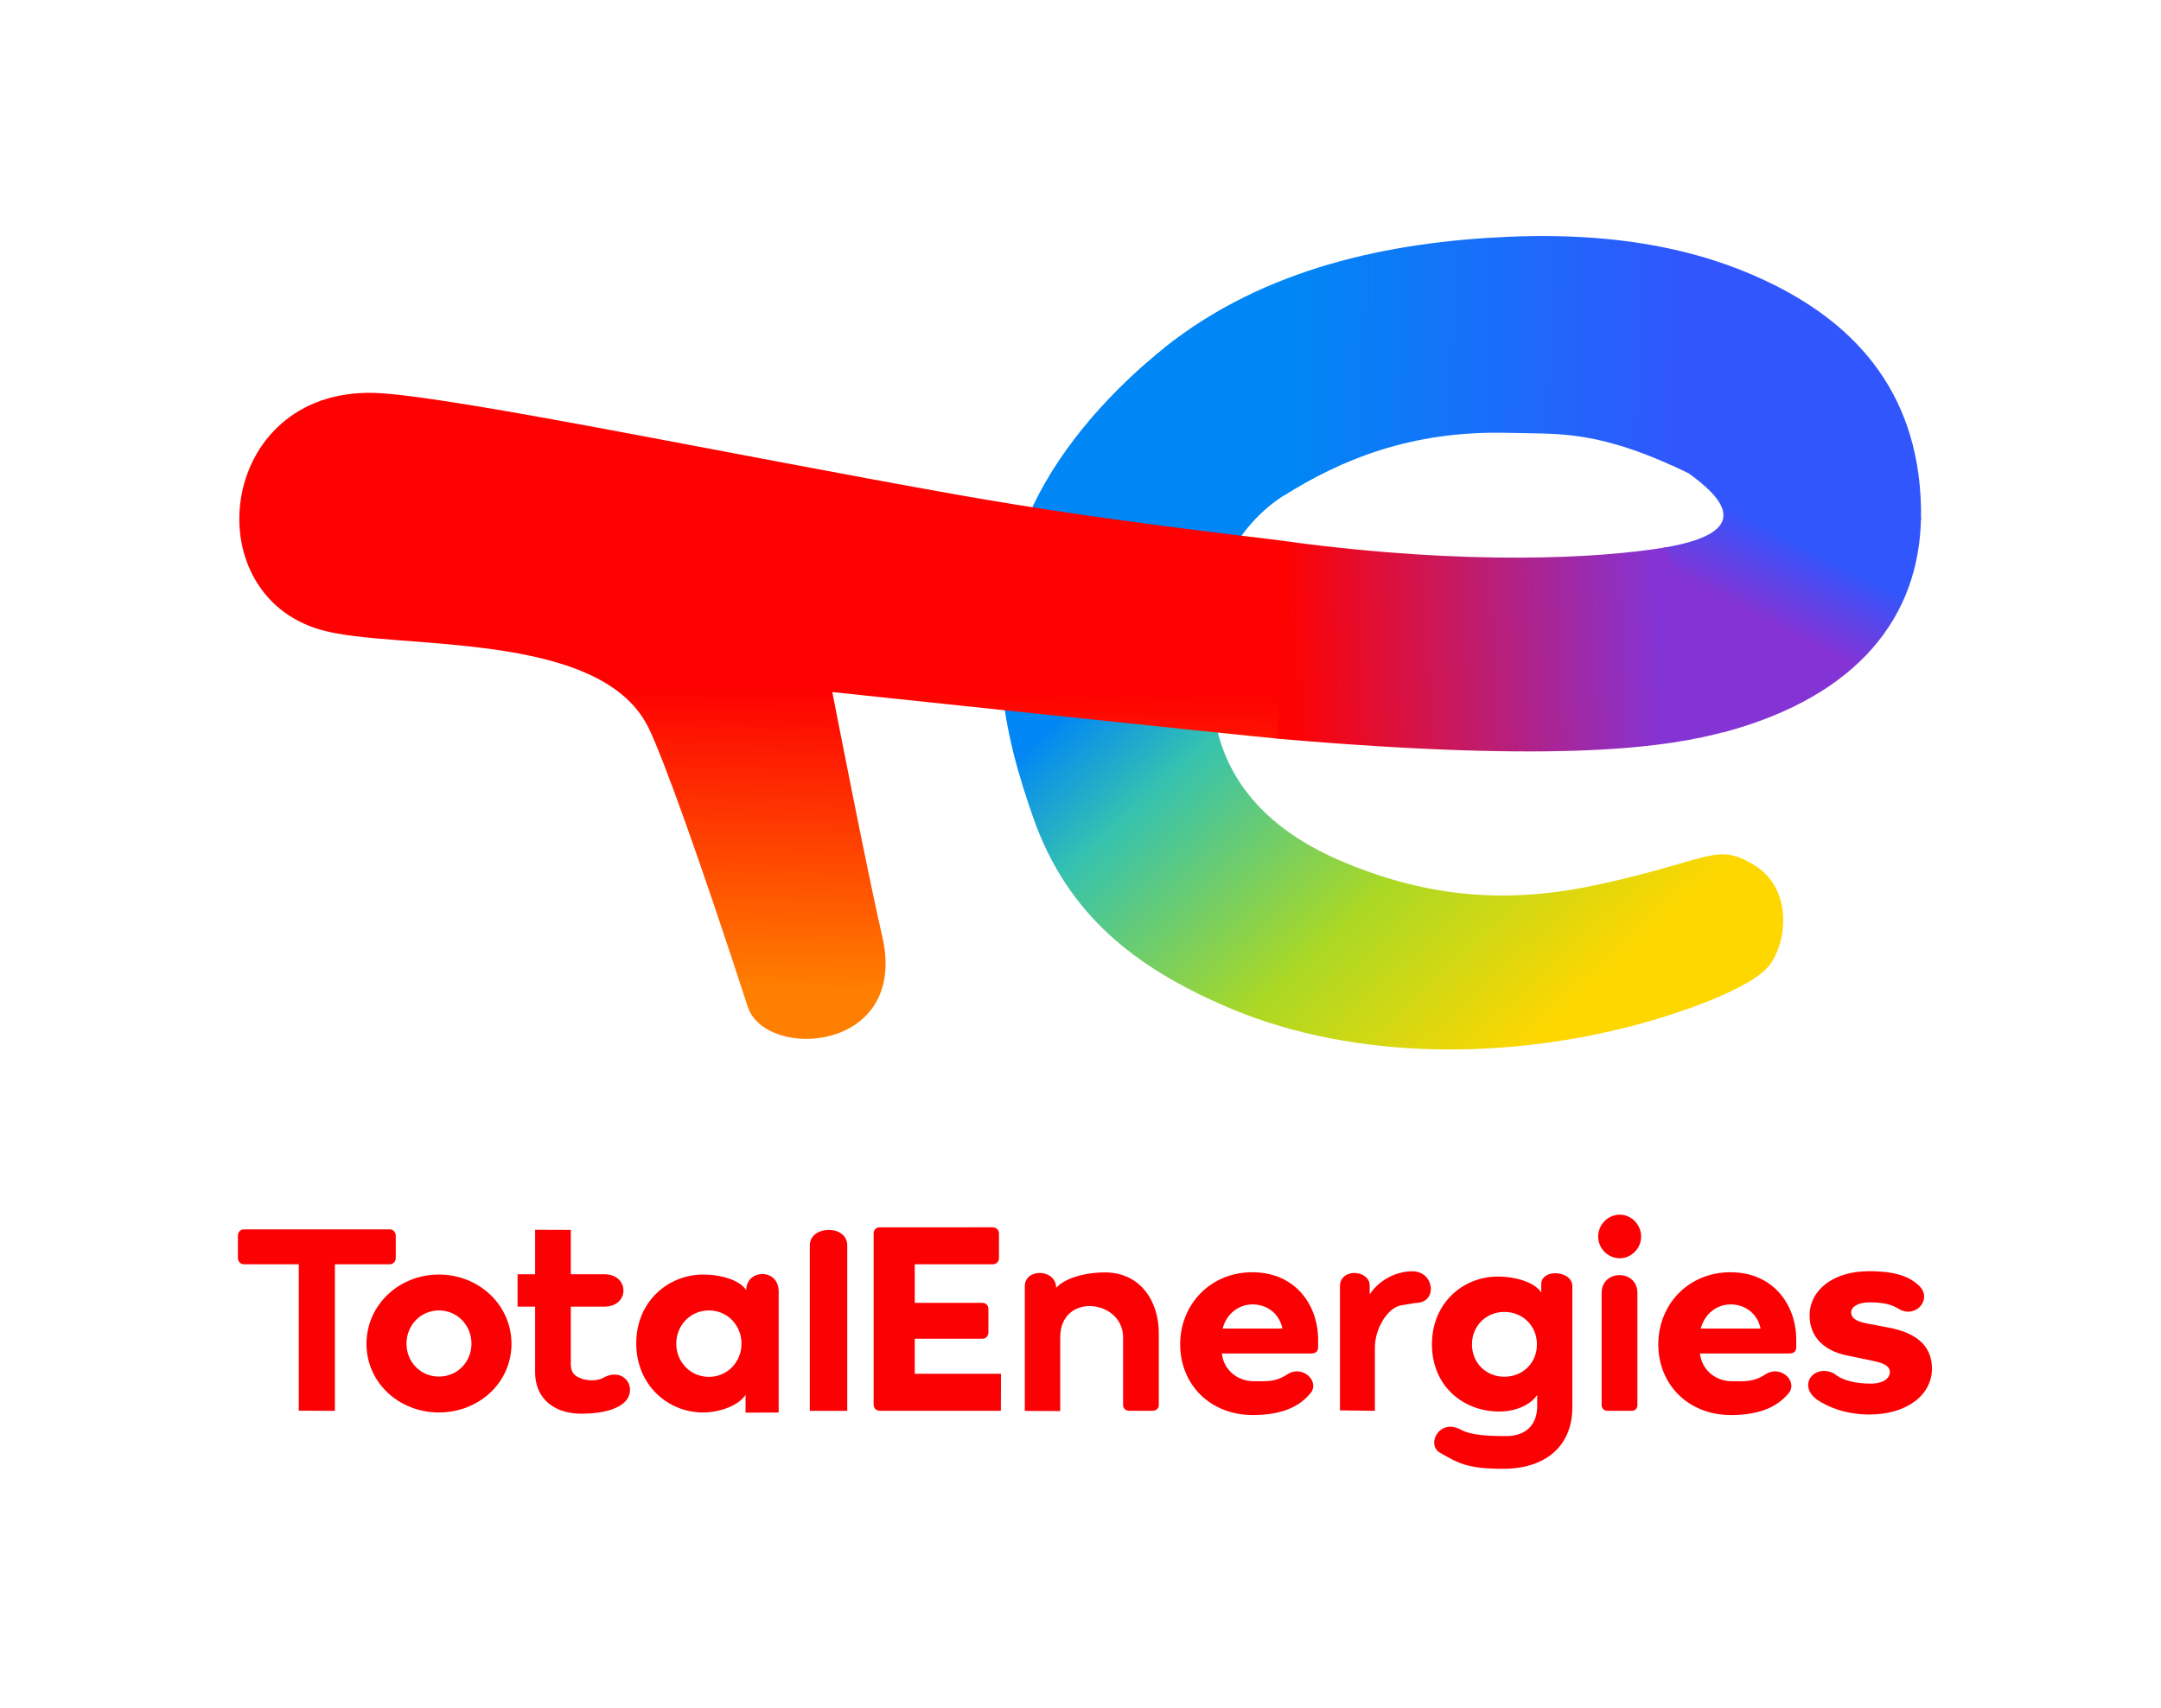
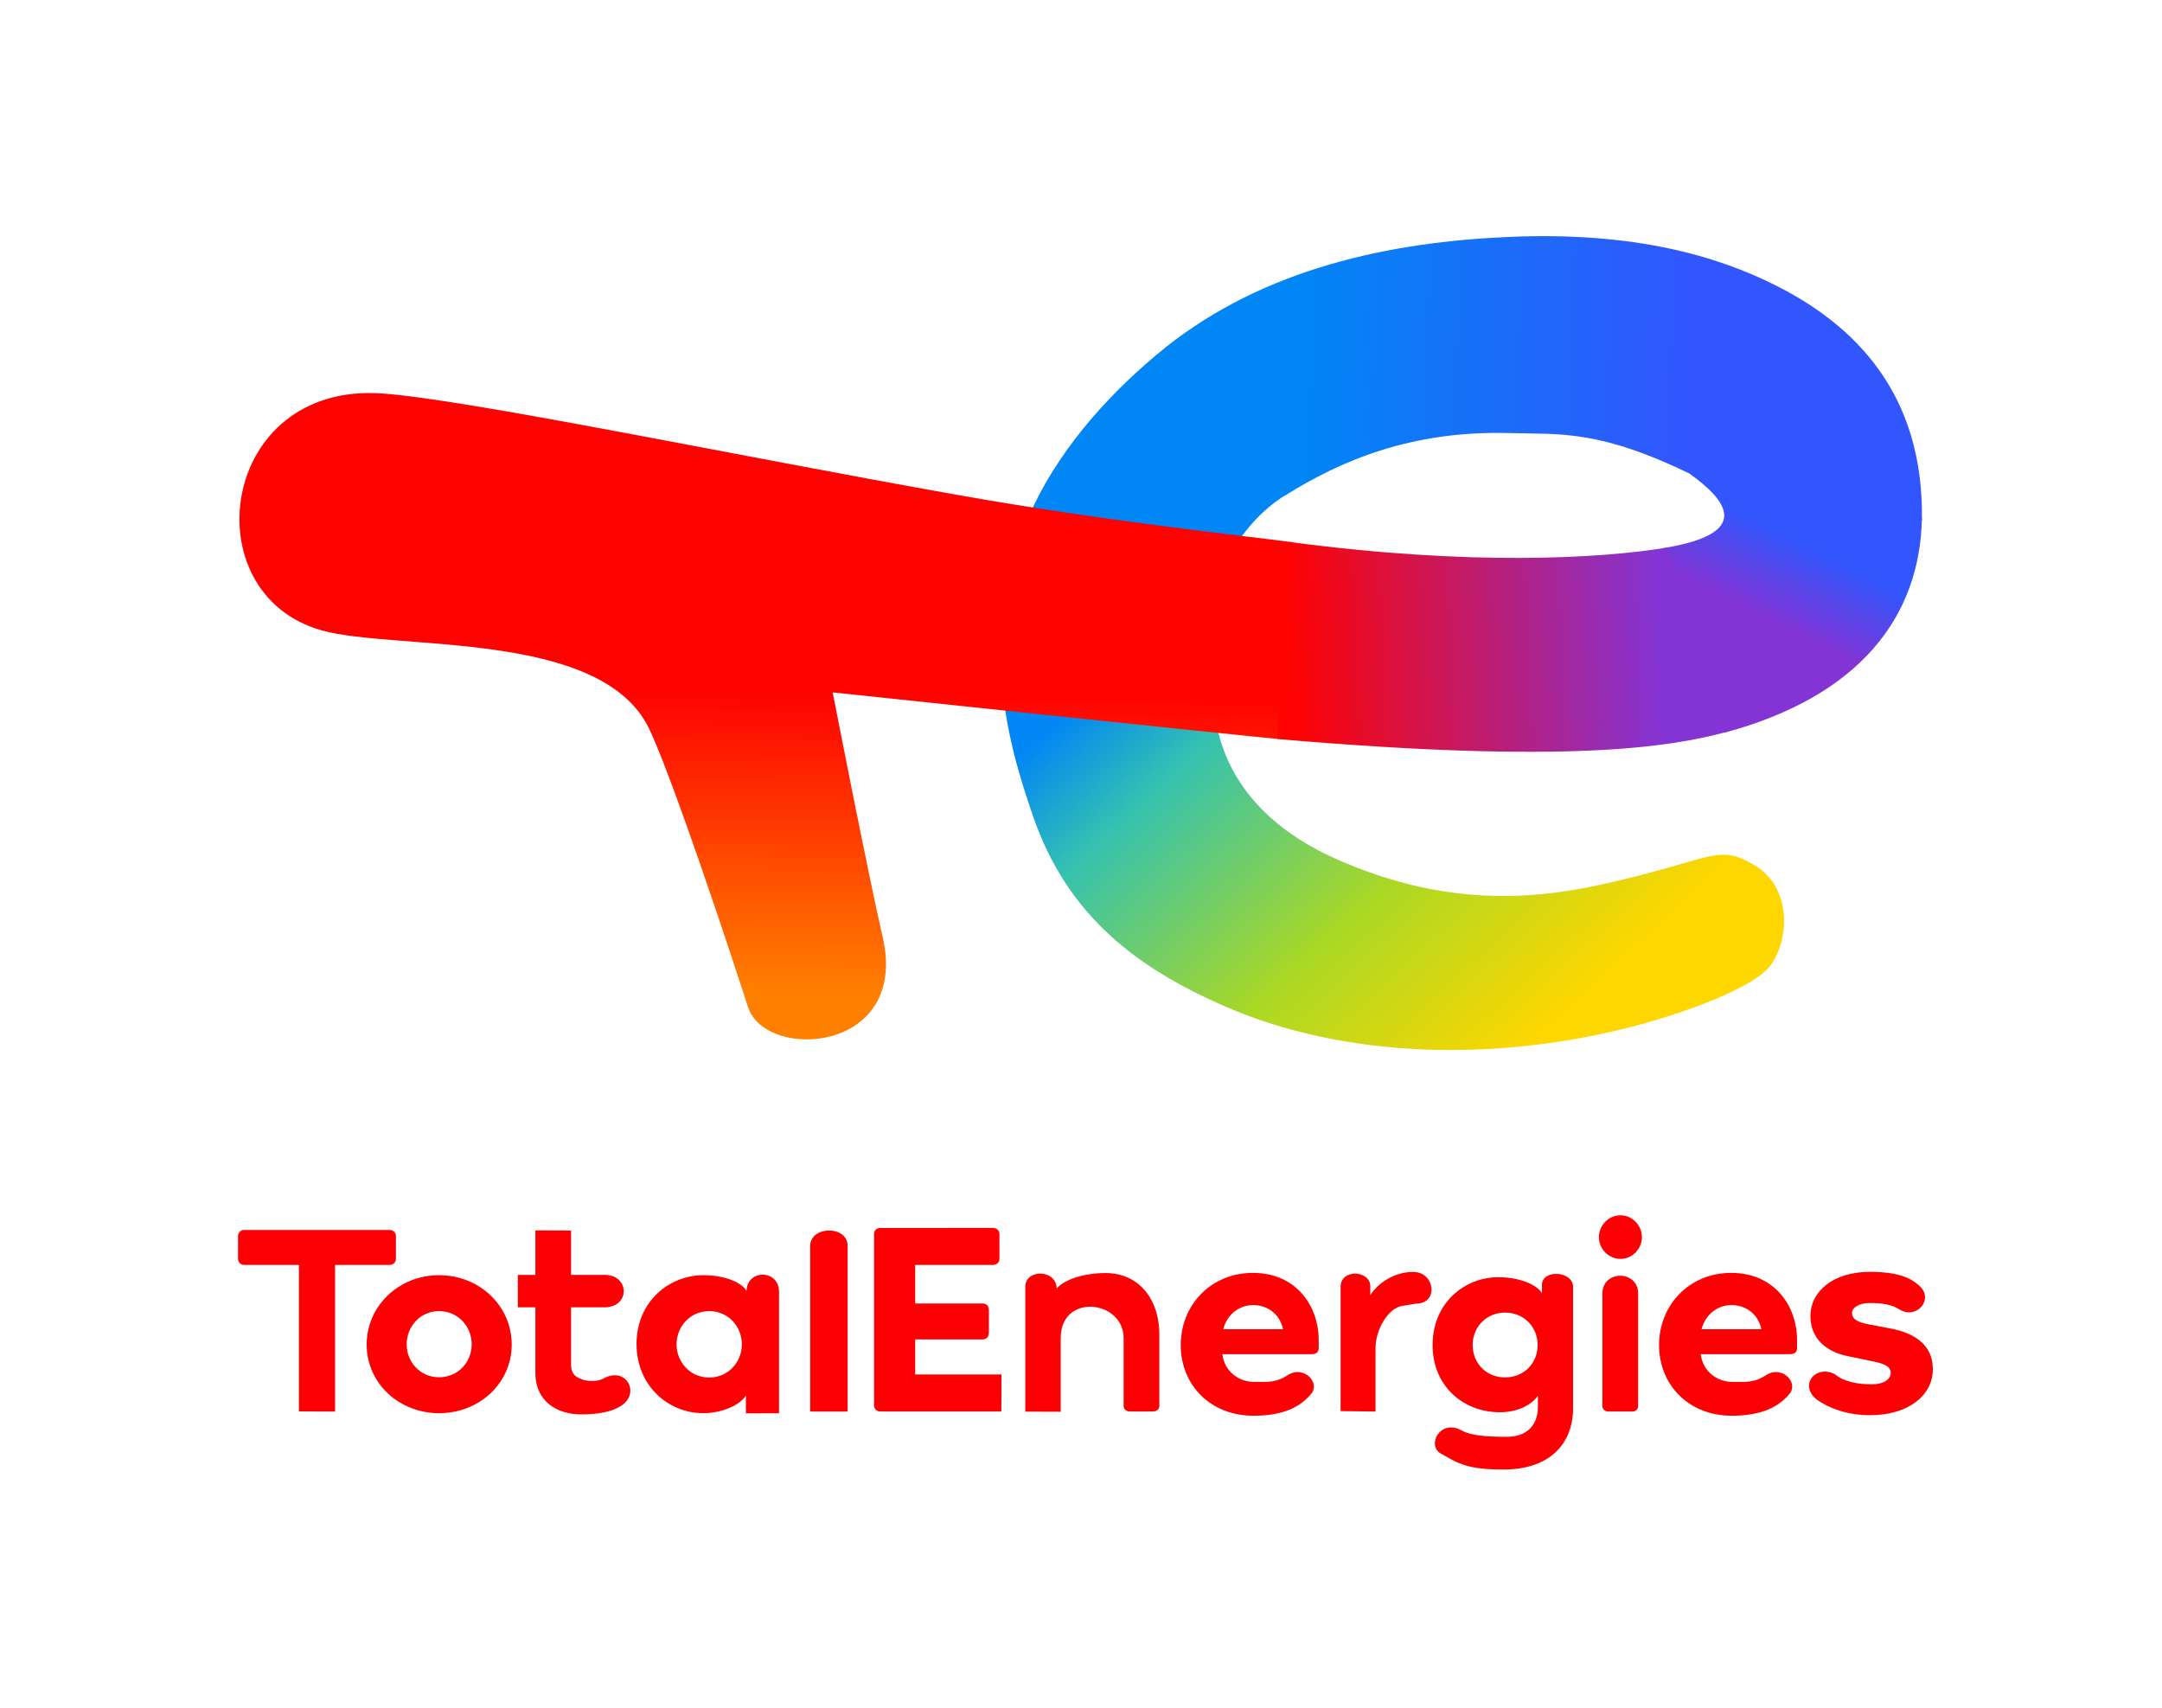
- <svg xmlns="http://www.w3.org/2000/svg" xmlns:ns1="http://www.openswatchbook.org/uri/2009/osb" xmlns:xlink="http://www.w3.org/1999/xlink" width="564.444mm" height="445.911mm" viewBox="0 0 564.444 445.911" version="1.1" id="svg8">
+ <svg xmlns="http://www.w3.org/2000/svg" xmlns:ns1="http://www.openswatchbook.org/uri/2009/osb" xmlns:xlink="http://www.w3.org/1999/xlink" id="svg8" width="2133.333" height="1685.333" version="1.1" viewBox="0 0 564.444 445.911">
  <defs id="defs2">
    <linearGradient id="linearGradient3089">
-       <stop style="stop-color:#ff7f00;stop-opacity:1" offset="0" id="stop3085" />
-       <stop style="stop-color:#fe0201;stop-opacity:1" offset="1" id="stop3087" />
+       <stop style="stop-color:#ff7f00;stop-opacity:1" id="stop3085" offset="0" />
+       <stop style="stop-color:#fe0201;stop-opacity:1" id="stop3087" offset="1" />
    </linearGradient>
    <linearGradient id="linearGradient3067">
-       <stop style="stop-color:#8434d5;stop-opacity:1;" offset="0" id="stop3063" />
-       <stop style="stop-color:#fe0201;stop-opacity:1" offset="1" id="stop3065" />
+       <stop style="stop-color:#8434d5;stop-opacity:1" id="stop3063" offset="0" />
+       <stop style="stop-color:#fe0201;stop-opacity:1" id="stop3065" offset="1" />
    </linearGradient>
    <linearGradient id="linearGradient3031">
-       <stop style="stop-color:#8434d5;stop-opacity:1" offset="0" id="stop3027" />
-       <stop style="stop-color:#3156fd;stop-opacity:1" offset="0.854" id="stop3041" />
-       <stop style="stop-color:#3156fd;stop-opacity:1" offset="1" id="stop3029" />
+       <stop style="stop-color:#8434d5;stop-opacity:1" id="stop3027" offset="0" />
+       <stop style="stop-color:#3156fd;stop-opacity:1" id="stop3041" offset=".854" />
+       <stop style="stop-color:#3156fd;stop-opacity:1" id="stop3029" offset="1" />
    </linearGradient>
    <linearGradient id="linearGradient2999">
-       <stop style="stop-color:#0186f5;stop-opacity:1;" offset="0" id="stop2995" />
-       <stop style="stop-color:#0186f5;stop-opacity:1" offset="0.198" id="stop3005" />
-       <stop style="stop-color:#3156fd;stop-opacity:1" offset="1" id="stop2997" />
+       <stop style="stop-color:#0186f5;stop-opacity:1" id="stop2995" offset="0" />
+       <stop style="stop-color:#0186f5;stop-opacity:1" id="stop3005" offset=".198" />
+       <stop style="stop-color:#3156fd;stop-opacity:1" id="stop2997" offset="1" />
    </linearGradient>
    <linearGradient id="linearGradient2903">
-       <stop style="stop-color:#0186f5;stop-opacity:1" offset="0" id="stop2899" />
-       <stop style="stop-color:#0186f5;stop-opacity:1" offset="0.132" id="stop2943" />
-       <stop style="stop-color:#35c2b0;stop-opacity:1" offset="0.315" id="stop2935" />
-       <stop style="stop-color:#aad825;stop-opacity:1" offset="0.667" id="stop2905" />
-       <stop style="stop-color:#fed700;stop-opacity:1" offset="1" id="stop2901" />
+       <stop style="stop-color:#0186f5;stop-opacity:1" id="stop2899" offset="0" />
+       <stop style="stop-color:#0186f5;stop-opacity:1" id="stop2943" offset=".132" />
+       <stop style="stop-color:#35c2b0;stop-opacity:1" id="stop2935" offset=".315" />
+       <stop style="stop-color:#aad825;stop-opacity:1" id="stop2905" offset=".667" />
+       <stop style="stop-color:#fed700;stop-opacity:1" id="stop2901" offset="1" />
    </linearGradient>
    <linearGradient id="linearGradient2821" ns1:paint="solid">
-       <stop style="stop-color:#000000;stop-opacity:1;" offset="0" id="stop2819" />
+       <stop style="stop-color:#000;stop-opacity:1" id="stop2819" offset="0" />
    </linearGradient>
-     <linearGradient xlink:href="#linearGradient2903" id="linearGradient2897" x1="130.803" y1="29.696" x2="245.011" y2="153.736" gradientUnits="userSpaceOnUse" />
-     <linearGradient xlink:href="#linearGradient2999" id="linearGradient3001" x1="133.843" y1="10.269" x2="259.928" y2="12.689" gradientUnits="userSpaceOnUse" />
-     <linearGradient xlink:href="#linearGradient3031" id="linearGradient3033" x1="266.831" y1="57.721" x2="278.453" y2="34.79" gradientUnits="userSpaceOnUse" />
-     <linearGradient xlink:href="#linearGradient3067" id="linearGradient3069" x1="253.89" y1="70.504" x2="157.083" y2="75.09" gradientUnits="userSpaceOnUse" />
-     <linearGradient xlink:href="#linearGradient3089" id="linearGradient3077" x1="37.045" y1="162.185" x2="37.983" y2="84.34" gradientUnits="userSpaceOnUse" />
+     <linearGradient id="linearGradient2897" x1="130.803" x2="245.011" y1="29.696" y2="153.736" gradientUnits="userSpaceOnUse" xlink:href="#linearGradient2903" />
+     <linearGradient id="linearGradient3001" x1="133.843" x2="259.928" y1="10.269" y2="12.689" gradientUnits="userSpaceOnUse" xlink:href="#linearGradient2999" />
+     <linearGradient id="linearGradient3033" x1="266.831" x2="278.453" y1="57.721" y2="34.79" gradientUnits="userSpaceOnUse" xlink:href="#linearGradient3031" />
+     <linearGradient id="linearGradient3069" x1="253.89" x2="157.083" y1="70.504" y2="75.09" gradientUnits="userSpaceOnUse" xlink:href="#linearGradient3067" />
+     <linearGradient id="linearGradient3077" x1="37.045" x2="37.983" y1="162.185" y2="84.34" gradientUnits="userSpaceOnUse" xlink:href="#linearGradient3089" />
  </defs>
  <g id="layer1" transform="translate(179.4127,96.42802)">
-     <path style="fill:url(#linearGradient2897);fill-opacity:1;stroke:none;stroke-width:0.265px;stroke-linecap:butt;stroke-linejoin:miter;stroke-opacity:1" d="M 124.96,-5.779 C 111.301,5.105 98.206,19.514 90.604,35.28 74.98,67.684 83.64,97.467 90.337,116.797 c 9.119,26.32 27.586,39.609 49.596,49.315 31.381,13.839 70.828,14.77 106.646,5.521 12.626,-3.26 32.229,-10.04 36.508,-16.366 4.632,-6.848 5.36,-20.092 -4.592,-25.909 -9.705,-5.673 -10.647,-1.341 -39.556,5.078 -20.119,4.468 -42.089,5.244 -68.476,-6.147 C 153.821,121.106 142.56,110.082 138.713,95.014 127.678,51.794 151.518,35.763 156.169,32.833 Z" id="path2847" />
-     <path style="fill:url(#linearGradient3077);fill-opacity:1;stroke:none;stroke-width:0.265px;stroke-linecap:butt;stroke-linejoin:miter;stroke-opacity:1" d="M 157.844,45.108 C 145.42,43.462 108.975,39.6 70.846,32.835 11.842,22.366 -57.526,7.847 -79.674,6.297 -122.296,3.315 -129.403,58.686 -95.378,68.157 c 19.271,5.364 72.297,-0.269 85.187,25.178 3.926,7.751 14.312,36.979 26.077,73.171 4.612,14.189 42.123,11.958 35.149,-18.273 C 47.052,130.969 37.983,84.34 37.983,84.34 c 0,0 107.594,11.41 116.349,12.167 z" id="path2847-3" />
-     <path style="fill:url(#linearGradient3001);fill-opacity:1;stroke:none;stroke-width:0.265px;stroke-linecap:butt;stroke-linejoin:miter;stroke-opacity:1" d="m 214.501,16.631 c 13.663,0.363 23.64,-0.947 48.143,11.035 l 59.706,11.767 c 0.566,-33.138 -17.608,-50.97 -37.972,-61.25 -15.458,-7.803 -37.143,-14.156 -69.688,-12.767 -31.119,1.328 -63.838,8.145 -89.935,28.94 l 31.189,38.679 c 14.717,-9.272 33.211,-17.075 58.556,-16.403 z" id="path2847-3-6" />
-     <path style="fill:url(#linearGradient3033);fill-opacity:1;stroke:none;stroke-width:0.265px;stroke-linecap:butt;stroke-linejoin:miter;stroke-opacity:1" d="m 261.576,27.148 c 9.144,6.537 17.425,15.523 -6.445,19.473 l 15.605,48.25 c 35.503,-9.513 51.169,-30.462 51.606,-56.039 z" id="path2847-3-67" />
-     <path style="fill:url(#linearGradient3069);fill-opacity:1;stroke:none;stroke-width:0.265px;stroke-linecap:butt;stroke-linejoin:miter;stroke-opacity:1" d="m 255.721,46.537 c -17.489,2.894 -51.396,4.765 -98.145,-1.429 l -3.511,51.399 c 75.915,6.567 102.612,2.088 117.261,-1.837 z" id="path2847-3-0" />
-     <g aria-label="TotalEnergies" transform="scale(1.011659,0.9884753)" id="text3093" style="font-style:normal;font-variant:normal;font-weight:600;font-stretch:normal;font-size:70.77px;line-height:1.25;font-family:'Waze Boing';-inkscape-font-specification:'Waze Boing, Semi-Bold';font-variant-ligatures:normal;font-variant-caps:normal;font-variant-numeric:normal;font-variant-east-asian:normal;text-align:start;letter-spacing:0px;word-spacing:0px;writing-mode:lr-tb;text-anchor:start;fill:#fc0103;fill-opacity:1;stroke:none;stroke-width:0.369">
-       <path d="m -115.919,234.906 c 0,0.92 0.708,1.628 1.557,1.628 h 14.154 v 38.688 l 9.329,0.034 0,-38.722 h 14.154 c 0.849,0 1.557,-0.708 1.557,-1.628 v -5.976 c 0,-0.92 -0.708,-1.628 -1.557,-1.628 h -37.638 c -0.849,0 -1.557,0.708 -1.557,1.628 z" style="font-style:normal;font-variant:normal;font-weight:600;font-stretch:normal;font-size:70.77px;font-family:'Waze Boing';-inkscape-font-specification:'Waze Boing, Semi-Bold';font-variant-ligatures:normal;font-variant-caps:normal;font-variant-numeric:normal;font-variant-east-asian:normal;stroke-width:0.369;fill:#fc0103;fill-opacity:1" id="path3095" />
-       <path d="m -82.725,257.575 c 0,10.191 8.351,18.117 18.683,18.117 10.403,0 18.754,-7.926 18.754,-18.117 0,-10.262 -8.351,-18.33 -18.754,-18.33 -10.332,0 -18.683,8.068 -18.683,18.33 z m 10.332,-0.071 c 0,-4.812 3.609,-8.776 8.351,-8.776 4.812,0 8.422,3.963 8.422,8.776 0,4.812 -3.609,8.705 -8.422,8.705 -4.742,0 -8.351,-3.892 -8.351,-8.705 z" style="font-style:normal;font-variant:normal;font-weight:600;font-stretch:normal;font-size:70.77px;font-family:'Waze Boing';-inkscape-font-specification:'Waze Boing, Semi-Bold';font-variant-ligatures:normal;font-variant-caps:normal;font-variant-numeric:normal;font-variant-east-asian:normal;stroke-width:0.369;fill:#fc0103;fill-opacity:1" id="path3097" />
-       <path d="m -39.186,264.975 c 0,7.856 5.874,11.04 11.819,11.04 4.034,0 8.163,-0.571 10.798,-2.629 4.296,-3.354 0.695,-10.17 -5.166,-6.794 -1.738,1.001 -4.598,0.491 -5.122,0.274 -1.18,-0.49 -3.232,-0.903 -3.113,-4.298 v -14.84 h 8.649 c 6.634,0 6.549,-8.563 0,-8.563 h -8.649 v -11.721 l -9.216,-0.034 v 11.755 h -4.529 v 8.563 h 4.529 z" style="font-style:normal;font-variant:normal;font-weight:600;font-stretch:normal;font-size:70.77px;font-family:'Waze Boing';-inkscape-font-specification:'Waze Boing, Semi-Bold';font-variant-ligatures:normal;font-variant-caps:normal;font-variant-numeric:normal;font-variant-east-asian:normal;stroke-width:0.369;fill:#fc0103;fill-opacity:1" id="path3099" />
-       <path d="m -13.075,257.433 c 0,11.111 8.28,18.259 17.197,18.259 4.6,0 9.397,-1.982 11.025,-4.671 v 4.718 l 8.551,-0.034 v -31.974 c 0,-6.258 -8.375,-5.953 -8.375,-0.345 -1.628,-2.689 -6.53,-4.141 -11.13,-4.141 -8.917,0 -17.268,7.006 -17.268,18.188 z m 10.332,0.071 c 0,-4.812 3.609,-8.776 8.422,-8.776 4.812,0 8.422,3.963 8.422,8.776 0,4.812 -3.609,8.776 -8.422,8.776 -4.812,0 -8.422,-3.963 -8.422,-8.776 z" style="font-style:normal;font-variant:normal;font-weight:600;font-stretch:normal;font-size:70.77px;font-family:'Waze Boing';-inkscape-font-specification:'Waze Boing, Semi-Bold';font-variant-ligatures:normal;font-variant-caps:normal;font-variant-numeric:normal;font-variant-east-asian:normal;stroke-width:0.369;fill:#fc0103;fill-opacity:1" id="path3101" />
-       <path d="m 41.403,275.257 0,-43.72 c 0,-5.545 -9.668,-5.365 -9.668,0 l 0,43.717 z" style="font-style:normal;font-variant:normal;font-weight:600;font-stretch:normal;font-size:70.77px;font-family:'Waze Boing';-inkscape-font-specification:'Waze Boing, Semi-Bold';font-variant-ligatures:normal;font-variant-caps:normal;font-variant-numeric:normal;font-variant-east-asian:normal;stroke-width:0.369;fill:#fc0103;fill-opacity:1" id="path3103" />
-       <path d="m 49.772,226.768 c -0.92,0 -1.557,0.708 -1.557,1.557 v 45.284 c 0,0.92 0.637,1.628 1.557,1.628 l 31.297,0 0.033,-9.766 h -22.272 v -9.262 H 76.293 c 0.92,0 1.557,-0.778 1.557,-1.628 v -6.228 c 0,-0.92 -0.637,-1.628 -1.557,-1.628 H 58.831 v -10.191 h 20.121 c 0.92,0 1.628,-0.708 1.628,-1.628 v -6.511 c 0,-0.92 -0.708,-1.628 -1.628,-1.628 z" style="font-style:normal;font-variant:normal;font-weight:600;font-stretch:normal;font-size:70.77px;font-family:'Waze Boing';-inkscape-font-specification:'Waze Boing, Semi-Bold';font-variant-ligatures:normal;font-variant-caps:normal;font-variant-numeric:normal;font-variant-east-asian:normal;stroke-width:0.369;fill:#fc0103;fill-opacity:1" id="path3105" />
-       <path d="m 112.623,273.821 c 0,0.849 0.778,1.415 1.557,1.415 h 6.102 c 0.778,0 1.557,-0.566 1.557,-1.415 v -19.108 c 0,-8.422 -4.746,-16.032 -13.876,-16.032 -5.379,0 -10.568,1.616 -12.62,4.093 0,-5.075 -8.099,-5.295 -8.099,-0.446 v 32.952 l 9.145,0.035 v -19.447 c 0,-11.995 16.234,-10.081 16.234,0 z" style="font-style:normal;font-variant:normal;font-weight:600;font-stretch:normal;font-size:70.77px;font-family:'Waze Boing';-inkscape-font-specification:'Waze Boing, Semi-Bold';font-variant-ligatures:normal;font-variant-caps:normal;font-variant-numeric:normal;font-variant-east-asian:normal;stroke-width:0.369;fill:#fc0103;fill-opacity:1" id="path3107" />
-       <path d="m 187.355,238.383 c -5.037,0 -9.156,3.056 -11.067,6.1 v -2.295 c 0,-4.272 -7.674,-4.726 -7.674,0.151 v 32.799 l 9.018,0.119 v -16.72 c 0,-5.034 3.301,-10.588 6.85,-11.178 l 3.656,-0.608 c 5.825,0 4.889,-8.365 -0.783,-8.365 z" style="font-style:normal;font-variant:normal;font-weight:600;font-stretch:normal;font-size:70.77px;font-family:'Waze Boing';-inkscape-font-specification:'Waze Boing, Semi-Bold';font-variant-ligatures:normal;font-variant-caps:normal;font-variant-numeric:normal;font-variant-east-asian:normal;stroke-width:0.369;fill:#fc0103;fill-opacity:1" id="path3111" />
-       <path d="m 211.489,281.933 c -4.671,0 -9.132,-0.269 -11.526,-1.629 -5.734,-3.259 -9.122,3.899 -5.549,6.011 4.829,2.853 7.238,4.258 16.296,4.258 11.606,0 17.901,-6.571 17.901,-16.196 v -32.05 c 0,-4.226 -8.028,-4.715 -8.028,-0.535 v 2.194 c -1.698,-2.689 -6.566,-4.206 -11.237,-4.206 -8.917,0 -16.985,6.936 -16.985,17.905 0,10.969 7.997,17.763 17.41,17.763 4.529,0 8.209,-1.982 9.766,-4.388 v 2.963 c 0,4.6 -2.6,7.909 -8.049,7.909 z m -8.794,-24.248 c 0,-4.812 3.609,-8.563 8.351,-8.563 4.812,0 8.422,3.751 8.422,8.563 0,4.883 -3.609,8.563 -8.422,8.563 -4.742,0 -8.351,-3.68 -8.351,-8.563 z" style="font-style:normal;font-variant:normal;font-weight:600;font-stretch:normal;font-size:70.77px;font-family:'Waze Boing';-inkscape-font-specification:'Waze Boing, Semi-Bold';font-variant-ligatures:normal;font-variant-caps:normal;font-variant-numeric:normal;font-variant-east-asian:normal;stroke-width:0.369;fill:#fc0103;fill-opacity:1" id="path3113" />
-       <path d="m 240.857,234.943 c 3.015,0 5.516,-2.633 5.516,-5.726 0,-3.159 -2.501,-5.792 -5.516,-5.792 -3.079,0 -5.58,2.633 -5.58,5.792 0,3.093 2.501,5.726 5.58,5.726 z m 3.207,40.293 c 0.77,0 1.347,-0.658 1.347,-1.448 v -29.692 c 0,-6.266 -9.236,-6.264 -9.236,0 v 29.692 c 0,0.79 0.641,1.448 1.411,1.448 z" style="font-style:normal;font-variant:normal;font-weight:600;font-stretch:normal;font-size:70.77px;font-family:'Waze Boing';-inkscape-font-specification:'Waze Boing, Semi-Bold';font-variant-ligatures:normal;font-variant-caps:normal;font-variant-numeric:normal;font-variant-east-asian:normal;stroke-width:0.338;fill:#fc0103;fill-opacity:1" id="path3115" />
-       <path d="m 269.421,238.637 c -10.825,0 -18.618,8.499 -18.618,19.049 0,10.55 7.649,18.682 18.763,18.682 7.722,0 12.292,-2.334 15.179,-6.143 1.76,-3.121 -2.378,-6.933 -6.07,-4.751 -3.269,2.266 -5.5,1.956 -8.892,1.956 -4.113,0 -7.722,-2.857 -8.227,-7.326 h 23.057 c 1.443,0 1.804,-0.806 1.804,-1.685 v -1.978 c 0,-9.158 -5.882,-17.803 -16.995,-17.803 z m 7.794,14.873 h -15.443 c 1.01,-3.956 4.186,-6.374 7.722,-6.374 3.392,0 6.783,2.051 7.722,6.374 z" style="font-style:normal;font-variant:normal;font-weight:600;font-stretch:normal;font-size:70.77px;font-family:'Waze Boing';-inkscape-font-specification:'Waze Boing, Semi-Bold';font-variant-ligatures:normal;font-variant-caps:normal;font-variant-numeric:normal;font-variant-east-asian:normal;stroke-width:0.379;fill:#fc0103;fill-opacity:1" id="path3117" />
-       <path d="m 305.223,238.361 c -9.477,0 -15.354,5.147 -15.354,11.691 0,5.809 3.894,9.411 9.698,10.588 l 5.877,1.25 c 3.379,0.662 5.143,1.397 5.143,3.162 0,1.544 -1.616,3.015 -4.922,3.015 -3.526,0 -7.184,-0.671 -9.462,-2.656 -5.049,-2.683 -9.533,2.983 -4.497,6.847 2.939,2.059 7.567,3.97 13.591,3.97 9.771,0 16.163,-5.22 16.163,-12.132 0,-6.691 -4.996,-9.632 -11.093,-10.808 l -5.657,-1.103 c -3.012,-0.588 -4.114,-1.544 -4.114,-2.941 0,-1.471 1.837,-2.647 4.628,-2.647 3.012,0 5.554,0.315 7.759,1.786 4.423,2.613 8.958,-2.961 4.843,-6.476 -2.204,-1.985 -5.475,-3.545 -12.601,-3.545 z" style="font-style:normal;font-variant:normal;font-weight:600;font-stretch:normal;font-size:70.77px;font-family:'Waze Boing';-inkscape-font-specification:'Waze Boing, Semi-Bold';font-variant-ligatures:normal;font-variant-caps:normal;font-variant-numeric:normal;font-variant-east-asian:normal;stroke-width:0.383;fill:#fc0103;fill-opacity:1" id="path3119" />
-       <path d="m 145.977,238.637 c -10.825,0 -18.618,8.499 -18.618,19.049 0,10.55 7.649,18.682 18.763,18.682 7.722,0 12.292,-2.334 15.179,-6.143 1.76,-3.121 -2.378,-6.933 -6.07,-4.751 -3.269,2.266 -5.5,1.956 -8.892,1.956 -4.113,0 -7.722,-2.857 -8.227,-7.326 h 23.057 c 1.443,0 1.804,-0.806 1.804,-1.685 v -1.978 c 0,-9.158 -5.882,-17.803 -16.995,-17.803 z m 7.794,14.873 h -15.443 c 1.01,-3.956 4.186,-6.374 7.722,-6.374 3.392,0 6.783,2.051 7.722,6.374 z" style="font-style:normal;font-variant:normal;font-weight:600;font-stretch:normal;font-size:70.77px;line-height:1.25;font-family:'Waze Boing';-inkscape-font-specification:'Waze Boing, Semi-Bold';font-variant-ligatures:normal;font-variant-caps:normal;font-variant-numeric:normal;font-variant-east-asian:normal;text-align:start;letter-spacing:0px;word-spacing:0px;writing-mode:lr-tb;text-anchor:start;fill:#fc0103;fill-opacity:1;stroke:none;stroke-width:0.379" id="path3117-5" />
+     <path style="fill:url(#linearGradient2897);fill-opacity:1;stroke:none;stroke-width:.265px;stroke-linecap:butt;stroke-linejoin:miter;stroke-opacity:1" id="path2847" d="M 124.96,-5.779 C 111.301,5.105 98.206,19.514 90.604,35.28 74.98,67.684 83.64,97.467 90.337,116.797 c 9.119,26.32 27.586,39.609 49.596,49.315 31.381,13.839 70.828,14.77 106.646,5.521 12.626,-3.26 32.229,-10.04 36.508,-16.366 4.632,-6.848 5.36,-20.092 -4.592,-25.909 -9.705,-5.673 -10.647,-1.341 -39.556,5.078 -20.119,4.468 -42.089,5.244 -68.476,-6.147 C 153.821,121.106 142.56,110.082 138.713,95.014 127.678,51.794 151.518,35.763 156.169,32.833 Z" />
+     <path style="fill:url(#linearGradient3077);fill-opacity:1;stroke:none;stroke-width:.265px;stroke-linecap:butt;stroke-linejoin:miter;stroke-opacity:1" id="path2847-3" d="M 157.844,45.108 C 145.42,43.462 108.975,39.6 70.846,32.835 11.842,22.366 -57.526,7.847 -79.674,6.297 -122.296,3.315 -129.403,58.686 -95.378,68.157 c 19.271,5.364 72.297,-0.269 85.187,25.178 3.926,7.751 14.312,36.979 26.077,73.171 4.612,14.189 42.123,11.958 35.149,-18.273 C 47.052,130.969 37.983,84.34 37.983,84.34 c 0,0 107.594,11.41 116.349,12.167 z" />
+     <path style="fill:url(#linearGradient3001);fill-opacity:1;stroke:none;stroke-width:.265px;stroke-linecap:butt;stroke-linejoin:miter;stroke-opacity:1" id="path2847-3-6" d="m 214.501,16.631 c 13.663,0.363 23.64,-0.947 48.143,11.035 l 59.706,11.767 c 0.566,-33.138 -17.608,-50.97 -37.972,-61.25 -15.458,-7.803 -37.143,-14.156 -69.688,-12.767 -31.119,1.328 -63.838,8.145 -89.935,28.94 l 31.189,38.679 c 14.717,-9.272 33.211,-17.075 58.556,-16.403 z" />
+     <path style="fill:url(#linearGradient3033);fill-opacity:1;stroke:none;stroke-width:.265px;stroke-linecap:butt;stroke-linejoin:miter;stroke-opacity:1" id="path2847-3-67" d="m 261.576,27.148 c 9.144,6.537 17.425,15.523 -6.445,19.473 l 15.605,48.25 c 35.503,-9.513 51.169,-30.462 51.606,-56.039 z" />
+     <path style="fill:url(#linearGradient3069);fill-opacity:1;stroke:none;stroke-width:.265px;stroke-linecap:butt;stroke-linejoin:miter;stroke-opacity:1" id="path2847-3-0" d="m 255.721,46.537 c -17.489,2.894 -51.396,4.765 -98.145,-1.429 l -3.511,51.399 c 75.915,6.567 102.612,2.088 117.261,-1.837 z" />
+     <g id="text3093" aria-label="TotalEnergies" transform="scale(1.011659,0.9884753)" style="font-style:normal;font-variant:normal;font-weight:600;font-stretch:normal;font-size:70.77px;line-height:1.25;font-family:'Waze Boing';-inkscape-font-specification:'Waze Boing, Semi-Bold';font-variant-ligatures:normal;font-variant-caps:normal;font-variant-numeric:normal;font-variant-east-asian:normal;text-align:start;letter-spacing:0;word-spacing:0;writing-mode:lr-tb;text-anchor:start;fill:#fc0103;fill-opacity:1;stroke:none;stroke-width:.369">
+       <path d="m -115.919,234.906 c 0,0.92 0.708,1.628 1.557,1.628 h 14.154 v 38.688 l 9.329,0.034 0,-38.722 h 14.154 c 0.849,0 1.557,-0.708 1.557,-1.628 v -5.976 c 0,-0.92 -0.708,-1.628 -1.557,-1.628 h -37.638 c -0.849,0 -1.557,0.708 -1.557,1.628 z" style="font-style:normal;font-variant:normal;font-weight:600;font-stretch:normal;font-size:70.77px;font-family:'Waze Boing';-inkscape-font-specification:'Waze Boing, Semi-Bold';font-variant-ligatures:normal;font-variant-caps:normal;font-variant-numeric:normal;font-variant-east-asian:normal;stroke-width:.369;fill:#fc0103;fill-opacity:1" id="path3095" />
+       <path d="m -82.725,257.575 c 0,10.191 8.351,18.117 18.683,18.117 10.403,0 18.754,-7.926 18.754,-18.117 0,-10.262 -8.351,-18.33 -18.754,-18.33 -10.332,0 -18.683,8.068 -18.683,18.33 z m 10.332,-0.071 c 0,-4.812 3.609,-8.776 8.351,-8.776 4.812,0 8.422,3.963 8.422,8.776 0,4.812 -3.609,8.705 -8.422,8.705 -4.742,0 -8.351,-3.892 -8.351,-8.705 z" style="font-style:normal;font-variant:normal;font-weight:600;font-stretch:normal;font-size:70.77px;font-family:'Waze Boing';-inkscape-font-specification:'Waze Boing, Semi-Bold';font-variant-ligatures:normal;font-variant-caps:normal;font-variant-numeric:normal;font-variant-east-asian:normal;stroke-width:.369;fill:#fc0103;fill-opacity:1" id="path3097" />
+       <path d="m -39.186,264.975 c 0,7.856 5.874,11.04 11.819,11.04 4.034,0 8.163,-0.571 10.798,-2.629 4.296,-3.354 0.695,-10.17 -5.166,-6.794 -1.738,1.001 -4.598,0.491 -5.122,0.274 -1.18,-0.49 -3.232,-0.903 -3.113,-4.298 v -14.84 h 8.649 c 6.634,0 6.549,-8.563 0,-8.563 h -8.649 v -11.721 l -9.216,-0.034 v 11.755 h -4.529 v 8.563 h 4.529 z" style="font-style:normal;font-variant:normal;font-weight:600;font-stretch:normal;font-size:70.77px;font-family:'Waze Boing';-inkscape-font-specification:'Waze Boing, Semi-Bold';font-variant-ligatures:normal;font-variant-caps:normal;font-variant-numeric:normal;font-variant-east-asian:normal;stroke-width:.369;fill:#fc0103;fill-opacity:1" id="path3099" />
+       <path d="m -13.075,257.433 c 0,11.111 8.28,18.259 17.197,18.259 4.6,0 9.397,-1.982 11.025,-4.671 v 4.718 l 8.551,-0.034 v -31.974 c 0,-6.258 -8.375,-5.953 -8.375,-0.345 -1.628,-2.689 -6.53,-4.141 -11.13,-4.141 -8.917,0 -17.268,7.006 -17.268,18.188 z m 10.332,0.071 c 0,-4.812 3.609,-8.776 8.422,-8.776 4.812,0 8.422,3.963 8.422,8.776 0,4.812 -3.609,8.776 -8.422,8.776 -4.812,0 -8.422,-3.963 -8.422,-8.776 z" style="font-style:normal;font-variant:normal;font-weight:600;font-stretch:normal;font-size:70.77px;font-family:'Waze Boing';-inkscape-font-specification:'Waze Boing, Semi-Bold';font-variant-ligatures:normal;font-variant-caps:normal;font-variant-numeric:normal;font-variant-east-asian:normal;stroke-width:.369;fill:#fc0103;fill-opacity:1" id="path3101" />
+       <path d="m 41.403,275.257 0,-43.72 c 0,-5.545 -9.668,-5.365 -9.668,0 l 0,43.717 z" style="font-style:normal;font-variant:normal;font-weight:600;font-stretch:normal;font-size:70.77px;font-family:'Waze Boing';-inkscape-font-specification:'Waze Boing, Semi-Bold';font-variant-ligatures:normal;font-variant-caps:normal;font-variant-numeric:normal;font-variant-east-asian:normal;stroke-width:.369;fill:#fc0103;fill-opacity:1" id="path3103" />
+       <path d="m 49.772,226.768 c -0.92,0 -1.557,0.708 -1.557,1.557 v 45.284 c 0,0.92 0.637,1.628 1.557,1.628 l 31.297,0 0.033,-9.766 h -22.272 v -9.262 H 76.293 c 0.92,0 1.557,-0.778 1.557,-1.628 v -6.228 c 0,-0.92 -0.637,-1.628 -1.557,-1.628 H 58.831 v -10.191 h 20.121 c 0.92,0 1.628,-0.708 1.628,-1.628 v -6.511 c 0,-0.92 -0.708,-1.628 -1.628,-1.628 z" style="font-style:normal;font-variant:normal;font-weight:600;font-stretch:normal;font-size:70.77px;font-family:'Waze Boing';-inkscape-font-specification:'Waze Boing, Semi-Bold';font-variant-ligatures:normal;font-variant-caps:normal;font-variant-numeric:normal;font-variant-east-asian:normal;stroke-width:.369;fill:#fc0103;fill-opacity:1" id="path3105" />
+       <path d="m 112.623,273.821 c 0,0.849 0.778,1.415 1.557,1.415 h 6.102 c 0.778,0 1.557,-0.566 1.557,-1.415 v -19.108 c 0,-8.422 -4.746,-16.032 -13.876,-16.032 -5.379,0 -10.568,1.616 -12.62,4.093 0,-5.075 -8.099,-5.295 -8.099,-0.446 v 32.952 l 9.145,0.035 v -19.447 c 0,-11.995 16.234,-10.081 16.234,0 z" style="font-style:normal;font-variant:normal;font-weight:600;font-stretch:normal;font-size:70.77px;font-family:'Waze Boing';-inkscape-font-specification:'Waze Boing, Semi-Bold';font-variant-ligatures:normal;font-variant-caps:normal;font-variant-numeric:normal;font-variant-east-asian:normal;stroke-width:.369;fill:#fc0103;fill-opacity:1" id="path3107" />
+       <path d="m 187.355,238.383 c -5.037,0 -9.156,3.056 -11.067,6.1 v -2.295 c 0,-4.272 -7.674,-4.726 -7.674,0.151 v 32.799 l 9.018,0.119 v -16.72 c 0,-5.034 3.301,-10.588 6.85,-11.178 l 3.656,-0.608 c 5.825,0 4.889,-8.365 -0.783,-8.365 z" style="font-style:normal;font-variant:normal;font-weight:600;font-stretch:normal;font-size:70.77px;font-family:'Waze Boing';-inkscape-font-specification:'Waze Boing, Semi-Bold';font-variant-ligatures:normal;font-variant-caps:normal;font-variant-numeric:normal;font-variant-east-asian:normal;stroke-width:.369;fill:#fc0103;fill-opacity:1" id="path3111" />
+       <path d="m 211.489,281.933 c -4.671,0 -9.132,-0.269 -11.526,-1.629 -5.734,-3.259 -9.122,3.899 -5.549,6.011 4.829,2.853 7.238,4.258 16.296,4.258 11.606,0 17.901,-6.571 17.901,-16.196 v -32.05 c 0,-4.226 -8.028,-4.715 -8.028,-0.535 v 2.194 c -1.698,-2.689 -6.566,-4.206 -11.237,-4.206 -8.917,0 -16.985,6.936 -16.985,17.905 0,10.969 7.997,17.763 17.41,17.763 4.529,0 8.209,-1.982 9.766,-4.388 v 2.963 c 0,4.6 -2.6,7.909 -8.049,7.909 z m -8.794,-24.248 c 0,-4.812 3.609,-8.563 8.351,-8.563 4.812,0 8.422,3.751 8.422,8.563 0,4.883 -3.609,8.563 -8.422,8.563 -4.742,0 -8.351,-3.68 -8.351,-8.563 z" style="font-style:normal;font-variant:normal;font-weight:600;font-stretch:normal;font-size:70.77px;font-family:'Waze Boing';-inkscape-font-specification:'Waze Boing, Semi-Bold';font-variant-ligatures:normal;font-variant-caps:normal;font-variant-numeric:normal;font-variant-east-asian:normal;stroke-width:.369;fill:#fc0103;fill-opacity:1" id="path3113" />
+       <path d="m 240.857,234.943 c 3.015,0 5.516,-2.633 5.516,-5.726 0,-3.159 -2.501,-5.792 -5.516,-5.792 -3.079,0 -5.58,2.633 -5.58,5.792 0,3.093 2.501,5.726 5.58,5.726 z m 3.207,40.293 c 0.77,0 1.347,-0.658 1.347,-1.448 v -29.692 c 0,-6.266 -9.236,-6.264 -9.236,0 v 29.692 c 0,0.79 0.641,1.448 1.411,1.448 z" style="font-style:normal;font-variant:normal;font-weight:600;font-stretch:normal;font-size:70.77px;font-family:'Waze Boing';-inkscape-font-specification:'Waze Boing, Semi-Bold';font-variant-ligatures:normal;font-variant-caps:normal;font-variant-numeric:normal;font-variant-east-asian:normal;stroke-width:.338;fill:#fc0103;fill-opacity:1" id="path3115" />
+       <path d="m 269.421,238.637 c -10.825,0 -18.618,8.499 -18.618,19.049 0,10.55 7.649,18.682 18.763,18.682 7.722,0 12.292,-2.334 15.179,-6.143 1.76,-3.121 -2.378,-6.933 -6.07,-4.751 -3.269,2.266 -5.5,1.956 -8.892,1.956 -4.113,0 -7.722,-2.857 -8.227,-7.326 h 23.057 c 1.443,0 1.804,-0.806 1.804,-1.685 v -1.978 c 0,-9.158 -5.882,-17.803 -16.995,-17.803 z m 7.794,14.873 h -15.443 c 1.01,-3.956 4.186,-6.374 7.722,-6.374 3.392,0 6.783,2.051 7.722,6.374 z" style="font-style:normal;font-variant:normal;font-weight:600;font-stretch:normal;font-size:70.77px;font-family:'Waze Boing';-inkscape-font-specification:'Waze Boing, Semi-Bold';font-variant-ligatures:normal;font-variant-caps:normal;font-variant-numeric:normal;font-variant-east-asian:normal;stroke-width:.379;fill:#fc0103;fill-opacity:1" id="path3117" />
+       <path d="m 305.223,238.361 c -9.477,0 -15.354,5.147 -15.354,11.691 0,5.809 3.894,9.411 9.698,10.588 l 5.877,1.25 c 3.379,0.662 5.143,1.397 5.143,3.162 0,1.544 -1.616,3.015 -4.922,3.015 -3.526,0 -7.184,-0.671 -9.462,-2.656 -5.049,-2.683 -9.533,2.983 -4.497,6.847 2.939,2.059 7.567,3.97 13.591,3.97 9.771,0 16.163,-5.22 16.163,-12.132 0,-6.691 -4.996,-9.632 -11.093,-10.808 l -5.657,-1.103 c -3.012,-0.588 -4.114,-1.544 -4.114,-2.941 0,-1.471 1.837,-2.647 4.628,-2.647 3.012,0 5.554,0.315 7.759,1.786 4.423,2.613 8.958,-2.961 4.843,-6.476 -2.204,-1.985 -5.475,-3.545 -12.601,-3.545 z" style="font-style:normal;font-variant:normal;font-weight:600;font-stretch:normal;font-size:70.77px;font-family:'Waze Boing';-inkscape-font-specification:'Waze Boing, Semi-Bold';font-variant-ligatures:normal;font-variant-caps:normal;font-variant-numeric:normal;font-variant-east-asian:normal;stroke-width:.383;fill:#fc0103;fill-opacity:1" id="path3119" />
+       <path d="m 145.977,238.637 c -10.825,0 -18.618,8.499 -18.618,19.049 0,10.55 7.649,18.682 18.763,18.682 7.722,0 12.292,-2.334 15.179,-6.143 1.76,-3.121 -2.378,-6.933 -6.07,-4.751 -3.269,2.266 -5.5,1.956 -8.892,1.956 -4.113,0 -7.722,-2.857 -8.227,-7.326 h 23.057 c 1.443,0 1.804,-0.806 1.804,-1.685 v -1.978 c 0,-9.158 -5.882,-17.803 -16.995,-17.803 z m 7.794,14.873 h -15.443 c 1.01,-3.956 4.186,-6.374 7.722,-6.374 3.392,0 6.783,2.051 7.722,6.374 z" style="font-style:normal;font-variant:normal;font-weight:600;font-stretch:normal;font-size:70.77px;line-height:1.25;font-family:'Waze Boing';-inkscape-font-specification:'Waze Boing, Semi-Bold';font-variant-ligatures:normal;font-variant-caps:normal;font-variant-numeric:normal;font-variant-east-asian:normal;text-align:start;letter-spacing:0;word-spacing:0;writing-mode:lr-tb;text-anchor:start;fill:#fc0103;fill-opacity:1;stroke:none;stroke-width:.379" id="path3117-5" />
    </g>
  </g>
</svg>
